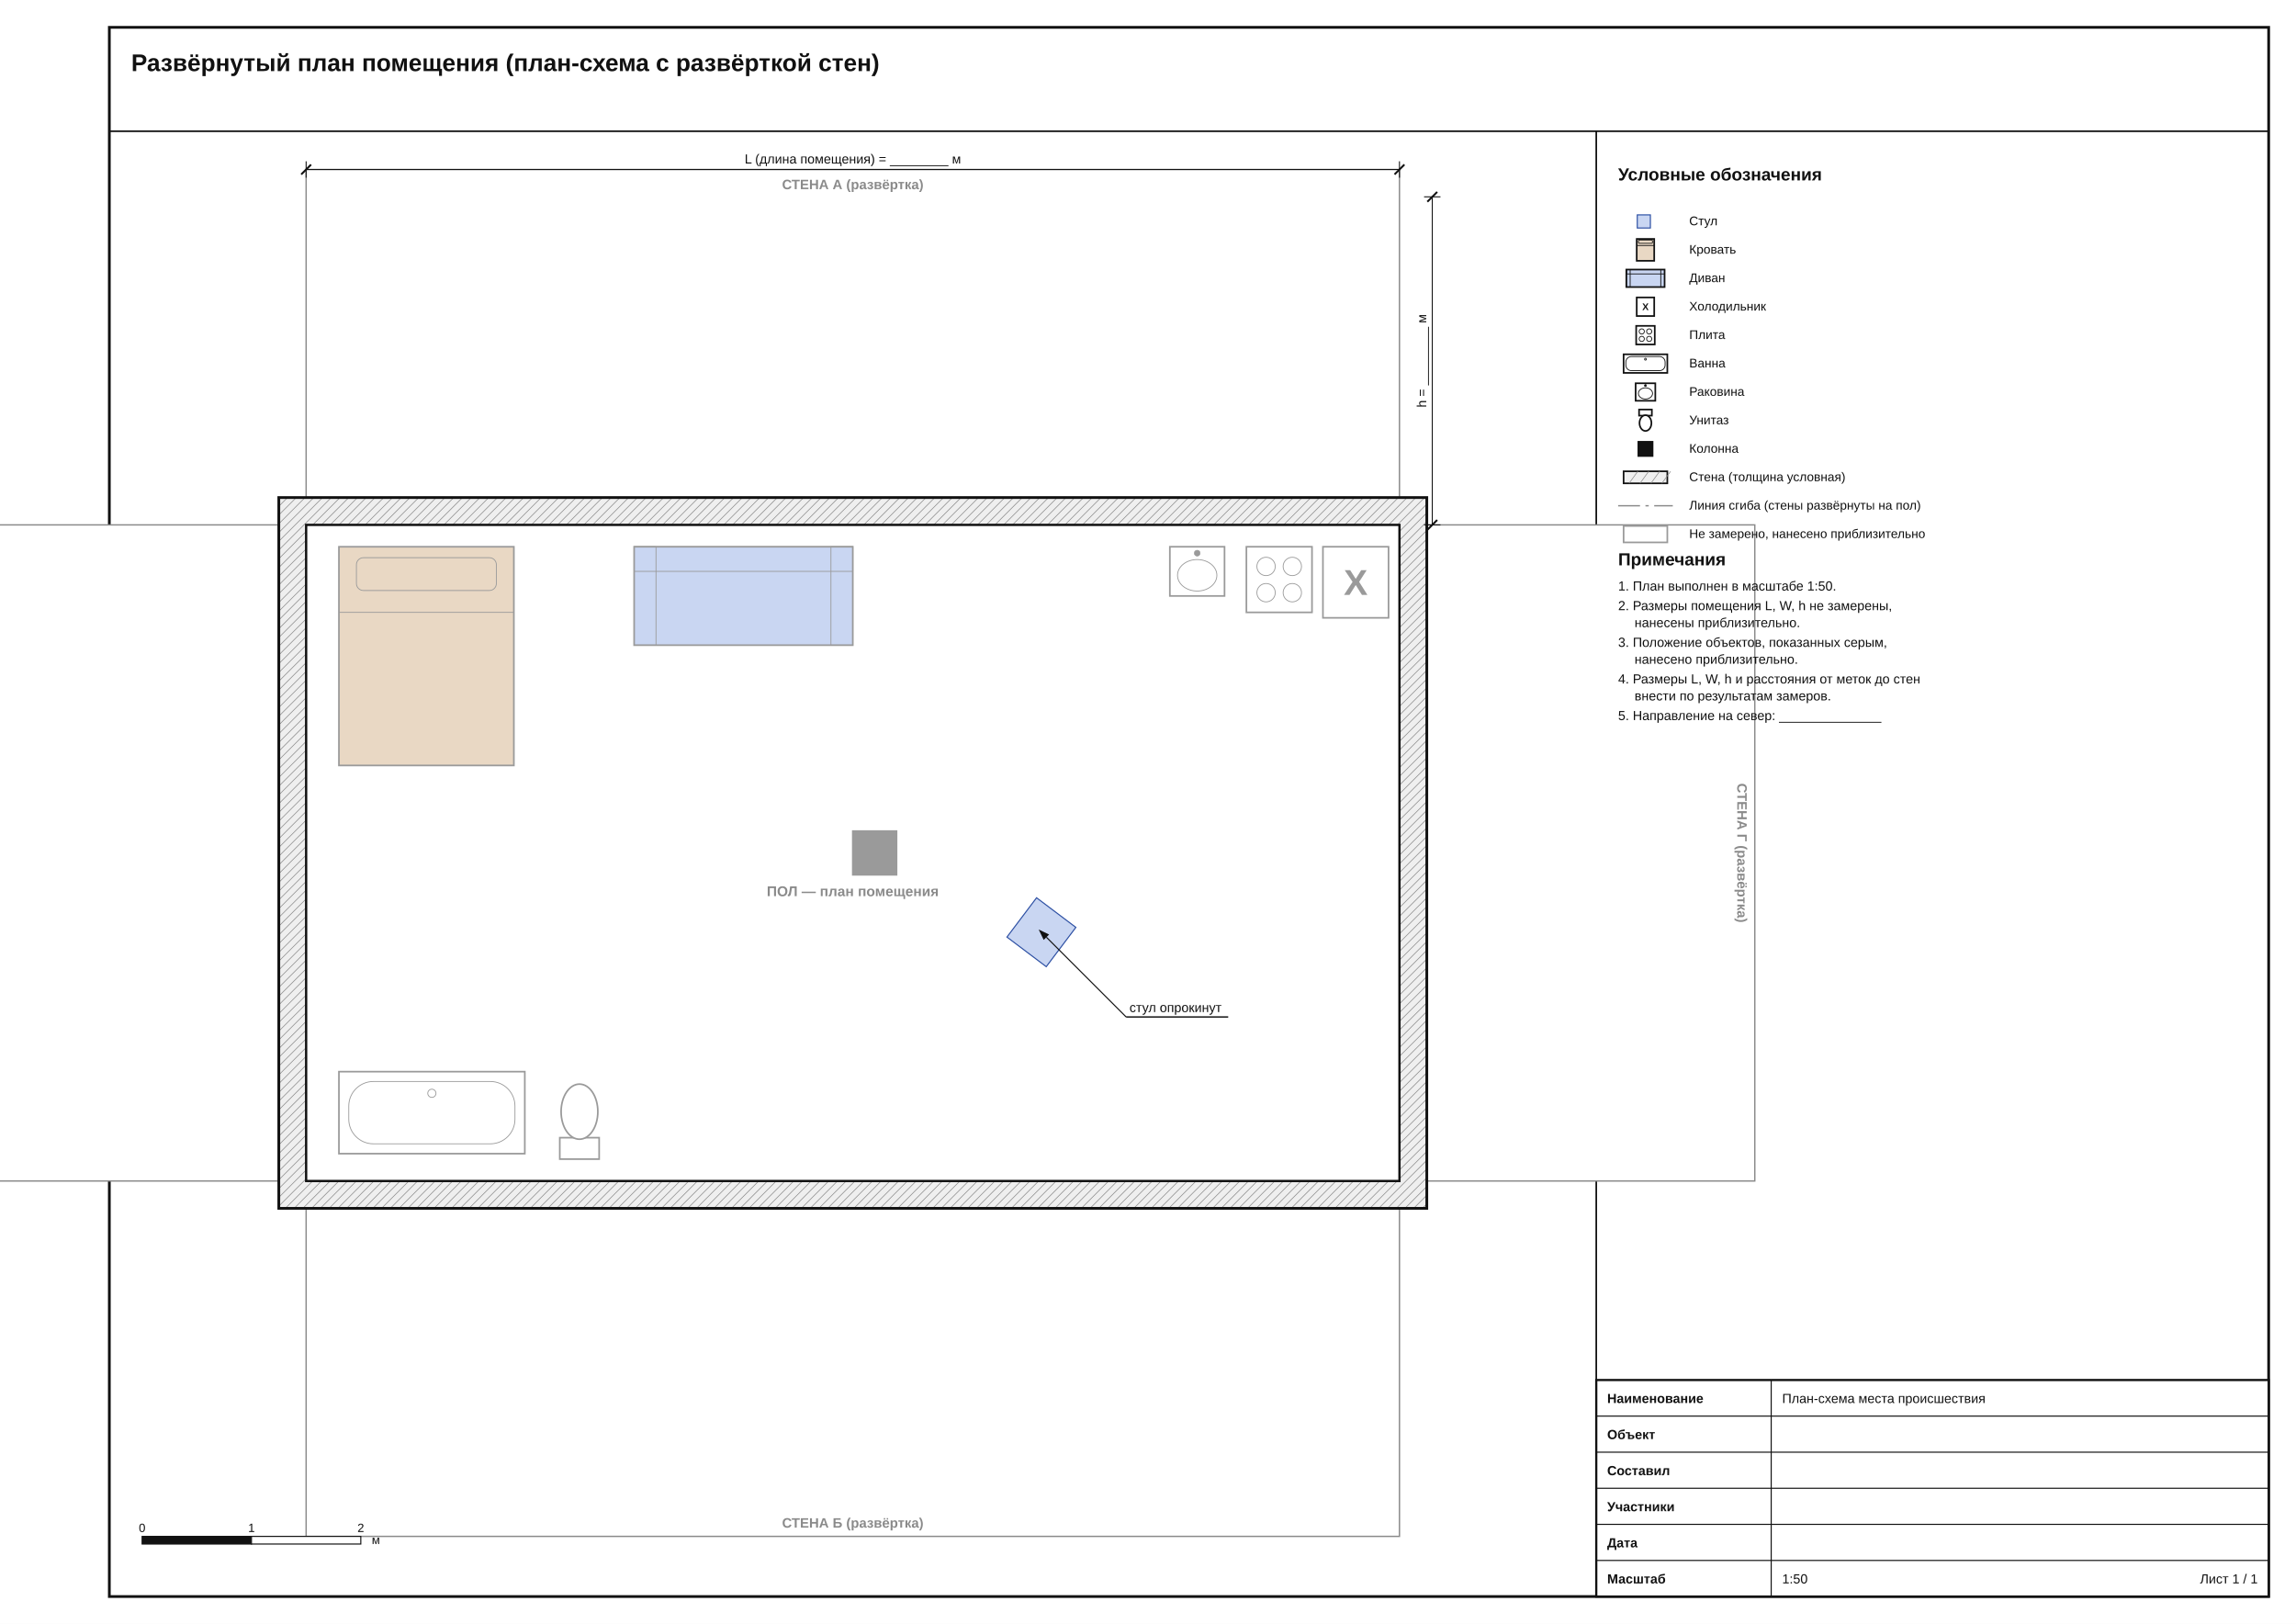
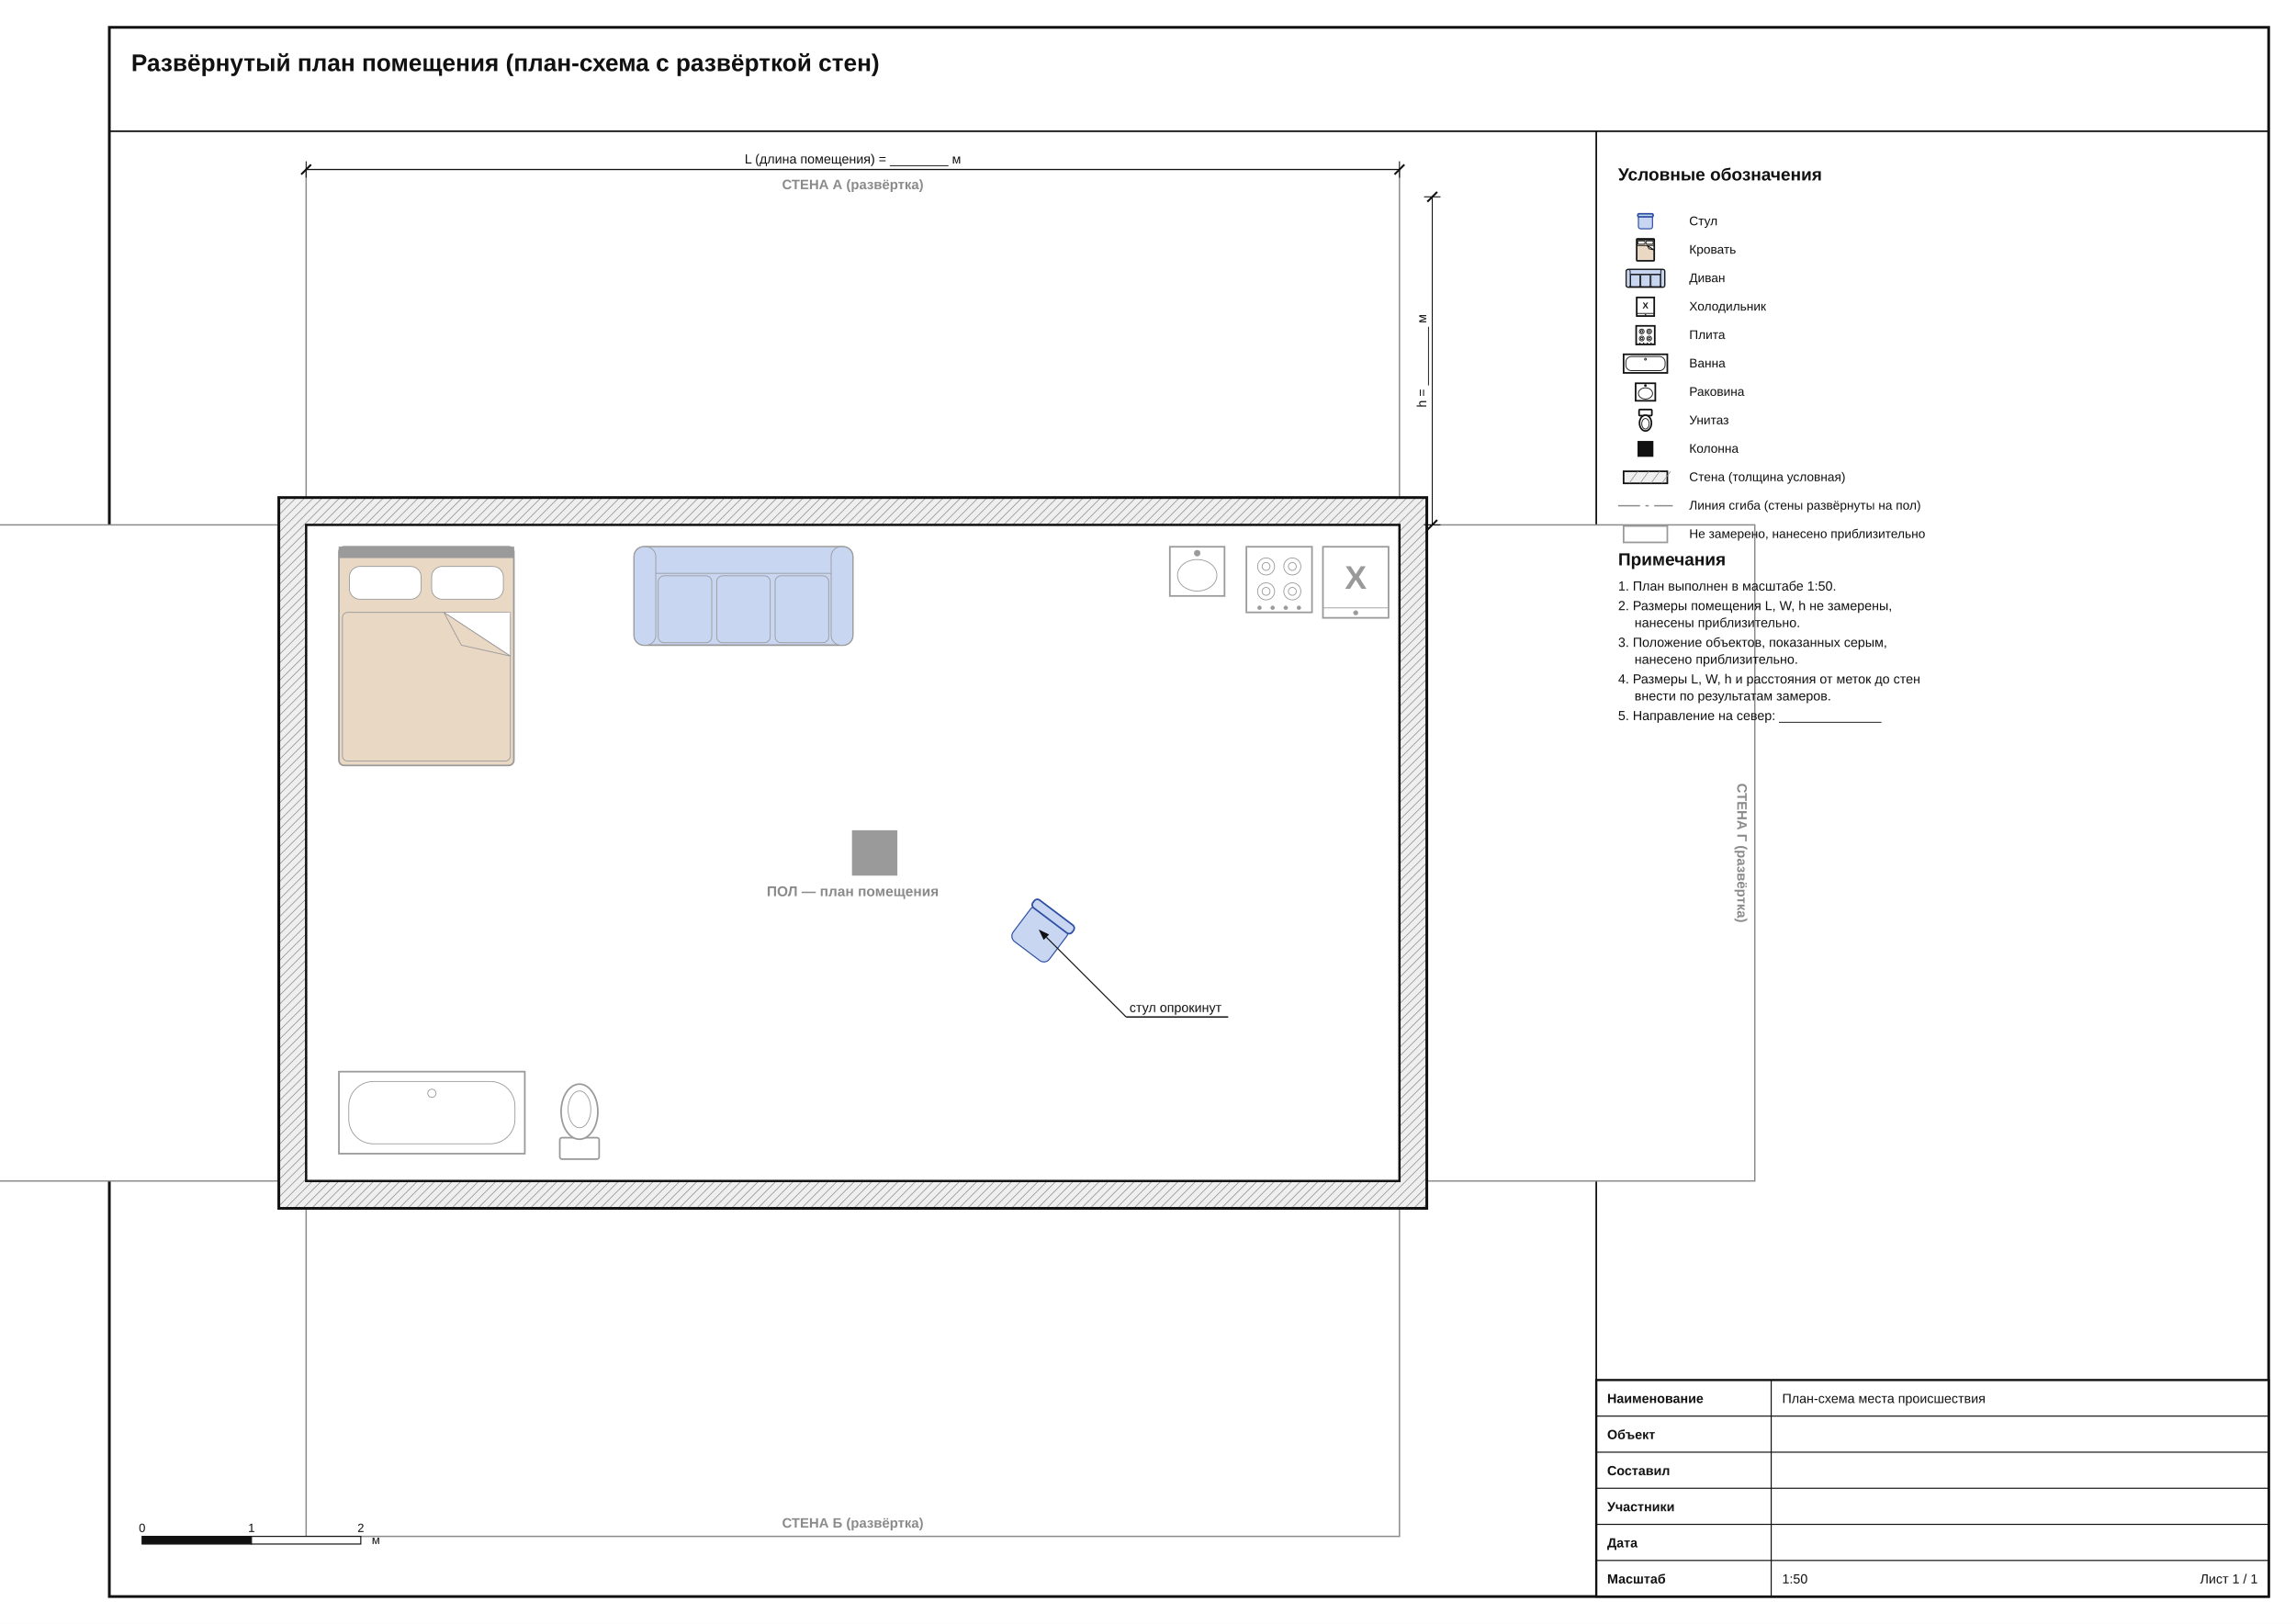
<svg xmlns="http://www.w3.org/2000/svg" width="420mm" height="297mm" viewBox="0 0 420 297">
  <rect x="0" y="0" width="420" height="297" fill="#fff" />
  <rect x="20" y="5" width="395" height="287" fill="none" stroke="#111" stroke-width="0.5" />
  <line x1="20" y1="24" x2="415" y2="24" stroke="#111" stroke-width="0.3" />
  <line x1="292" y1="24" x2="292" y2="292" stroke="#111" stroke-width="0.3" />
  <text x="24" y="13" font-family="&quot;PT Sans&quot;, Arial, sans-serif" font-size="4.4" text-anchor="start" font-weight="700" fill="#111">Развёрнутый план помещения (план-схема с развёрткой стен)</text>
  <rect x="56" y="31" width="200" height="60" fill="#fff" stroke="#8A8A8A" stroke-width="0.25" />
  <rect x="56" y="221" width="200" height="60" fill="#fff" stroke="#8A8A8A" stroke-width="0.25" />
  <rect x="-9" y="96" width="60" height="120" fill="#fff" stroke="#8A8A8A" stroke-width="0.25" />
  <rect x="261" y="96" width="60" height="120" fill="#fff" stroke="#8A8A8A" stroke-width="0.25" />
  <path d="M51 91 L261 91 L261 221 L51 221 Z" fill="none" stroke="#8A8A8A" stroke-width="0.25" stroke-dasharray="4 1 0.6 1" />
  <text x="156" y="34.6" font-family="&quot;PT Sans&quot;, Arial, sans-serif" font-size="2.5" text-anchor="middle" font-weight="700" fill="#8A8A8A">СТЕНА А (развёртка)</text>
  <text x="156" y="279.4" font-family="&quot;PT Sans&quot;, Arial, sans-serif" font-size="2.5" text-anchor="middle" font-weight="700" fill="#8A8A8A">СТЕНА Б (развёртка)</text>
  <text x="-5.8" y="156" font-family="&quot;PT Sans&quot;, Arial, sans-serif" font-size="2.5" text-anchor="middle" font-weight="700" fill="#8A8A8A" transform="rotate(-90 -5.8 156)">СТЕНА В (развёртка)</text>
  <text x="317.8" y="156" font-family="&quot;PT Sans&quot;, Arial, sans-serif" font-size="2.5" text-anchor="middle" font-weight="700" fill="#8A8A8A" transform="rotate(90 317.8 156)">СТЕНА Г (развёртка)</text>
  <path d="M51 91 L261 91 L261 221 L51 221 Z" fill="#EFEFEF" />
  <clipPath id="wb">
    <path d="M51 91 L261 91 L261 221 L51 221 Z" />
  </clipPath>
  <g clip-path="url(#wb)" stroke="#8A8A8A" stroke-width="0.12">
    <line x1="-79" y1="221" x2="51" y2="91" />
    <line x1="-77.4" y1="221" x2="52.6" y2="91" />
    <line x1="-75.8" y1="221" x2="54.2" y2="91" />
    <line x1="-74.2" y1="221" x2="55.8" y2="91" />
    <line x1="-72.6" y1="221" x2="57.4" y2="91" />
    <line x1="-71" y1="221" x2="59" y2="91" />
    <line x1="-69.4" y1="221" x2="60.6" y2="91" />
    <line x1="-67.8" y1="221" x2="62.2" y2="91" />
    <line x1="-66.2" y1="221" x2="63.8" y2="91" />
    <line x1="-64.6" y1="221" x2="65.4" y2="91" />
    <line x1="-63" y1="221" x2="67" y2="91" />
    <line x1="-61.4" y1="221" x2="68.6" y2="91" />
    <line x1="-59.8" y1="221" x2="70.2" y2="91" />
    <line x1="-58.2" y1="221" x2="71.8" y2="91" />
    <line x1="-56.6" y1="221" x2="73.4" y2="91" />
    <line x1="-55" y1="221" x2="75" y2="91" />
    <line x1="-53.4" y1="221" x2="76.6" y2="91" />
    <line x1="-51.8" y1="221" x2="78.2" y2="91" />
    <line x1="-50.2" y1="221" x2="79.8" y2="91" />
    <line x1="-48.6" y1="221" x2="81.4" y2="91" />
    <line x1="-47" y1="221" x2="83" y2="91" />
    <line x1="-45.4" y1="221" x2="84.6" y2="91" />
    <line x1="-43.8" y1="221" x2="86.2" y2="91" />
    <line x1="-42.2" y1="221" x2="87.8" y2="91" />
    <line x1="-40.6" y1="221" x2="89.4" y2="91" />
    <line x1="-39" y1="221" x2="91" y2="91" />
    <line x1="-37.4" y1="221" x2="92.6" y2="91" />
    <line x1="-35.8" y1="221" x2="94.2" y2="91" />
    <line x1="-34.2" y1="221" x2="95.8" y2="91" />
    <line x1="-32.6" y1="221" x2="97.4" y2="91" />
    <line x1="-31" y1="221" x2="99" y2="91" />
    <line x1="-29.4" y1="221" x2="100.6" y2="91" />
    <line x1="-27.8" y1="221" x2="102.2" y2="91" />
    <line x1="-26.2" y1="221" x2="103.8" y2="91" />
    <line x1="-24.6" y1="221" x2="105.4" y2="91" />
    <line x1="-23" y1="221" x2="107" y2="91" />
    <line x1="-21.4" y1="221" x2="108.6" y2="91" />
    <line x1="-19.8" y1="221" x2="110.2" y2="91" />
    <line x1="-18.2" y1="221" x2="111.8" y2="91" />
    <line x1="-16.6" y1="221" x2="113.4" y2="91" />
    <line x1="-15" y1="221" x2="115" y2="91" />
    <line x1="-13.4" y1="221" x2="116.6" y2="91" />
    <line x1="-11.8" y1="221" x2="118.2" y2="91" />
    <line x1="-10.2" y1="221" x2="119.8" y2="91" />
    <line x1="-8.6" y1="221" x2="121.4" y2="91" />
    <line x1="-7" y1="221" x2="123" y2="91" />
    <line x1="-5.4" y1="221" x2="124.6" y2="91" />
    <line x1="-3.8" y1="221" x2="126.2" y2="91" />
    <line x1="-2.2" y1="221" x2="127.8" y2="91" />
    <line x1="-0.6" y1="221" x2="129.4" y2="91" />
    <line x1="1" y1="221" x2="131" y2="91" />
    <line x1="2.6" y1="221" x2="132.6" y2="91" />
    <line x1="4.2" y1="221" x2="134.2" y2="91" />
    <line x1="5.8" y1="221" x2="135.8" y2="91" />
    <line x1="7.4" y1="221" x2="137.4" y2="91" />
    <line x1="9" y1="221" x2="139" y2="91" />
    <line x1="10.6" y1="221" x2="140.6" y2="91" />
    <line x1="12.2" y1="221" x2="142.2" y2="91" />
    <line x1="13.8" y1="221" x2="143.8" y2="91" />
    <line x1="15.4" y1="221" x2="145.4" y2="91" />
    <line x1="17" y1="221" x2="147" y2="91" />
    <line x1="18.6" y1="221" x2="148.6" y2="91" />
    <line x1="20.2" y1="221" x2="150.2" y2="91" />
    <line x1="21.8" y1="221" x2="151.8" y2="91" />
    <line x1="23.4" y1="221" x2="153.4" y2="91" />
    <line x1="25" y1="221" x2="155" y2="91" />
    <line x1="26.6" y1="221" x2="156.6" y2="91" />
    <line x1="28.2" y1="221" x2="158.2" y2="91" />
    <line x1="29.8" y1="221" x2="159.8" y2="91" />
    <line x1="31.4" y1="221" x2="161.4" y2="91" />
    <line x1="33" y1="221" x2="163" y2="91" />
    <line x1="34.6" y1="221" x2="164.6" y2="91" />
    <line x1="36.2" y1="221" x2="166.2" y2="91" />
    <line x1="37.8" y1="221" x2="167.8" y2="91" />
    <line x1="39.4" y1="221" x2="169.4" y2="91" />
    <line x1="41" y1="221" x2="171" y2="91" />
    <line x1="42.6" y1="221" x2="172.6" y2="91" />
    <line x1="44.2" y1="221" x2="174.2" y2="91" />
    <line x1="45.8" y1="221" x2="175.8" y2="91" />
    <line x1="47.4" y1="221" x2="177.4" y2="91" />
    <line x1="49" y1="221" x2="179" y2="91" />
    <line x1="50.6" y1="221" x2="180.6" y2="91" />
    <line x1="52.2" y1="221" x2="182.2" y2="91" />
    <line x1="53.8" y1="221" x2="183.8" y2="91" />
    <line x1="55.4" y1="221" x2="185.4" y2="91" />
    <line x1="57" y1="221" x2="187" y2="91" />
    <line x1="58.6" y1="221" x2="188.6" y2="91" />
    <line x1="60.2" y1="221" x2="190.2" y2="91" />
    <line x1="61.8" y1="221" x2="191.8" y2="91" />
    <line x1="63.4" y1="221" x2="193.4" y2="91" />
    <line x1="65" y1="221" x2="195" y2="91" />
    <line x1="66.6" y1="221" x2="196.6" y2="91" />
    <line x1="68.2" y1="221" x2="198.2" y2="91" />
    <line x1="69.8" y1="221" x2="199.8" y2="91" />
    <line x1="71.4" y1="221" x2="201.4" y2="91" />
    <line x1="73" y1="221" x2="203" y2="91" />
    <line x1="74.6" y1="221" x2="204.6" y2="91" />
    <line x1="76.2" y1="221" x2="206.2" y2="91" />
    <line x1="77.8" y1="221" x2="207.8" y2="91" />
    <line x1="79.4" y1="221" x2="209.4" y2="91" />
    <line x1="81" y1="221" x2="211" y2="91" />
    <line x1="82.6" y1="221" x2="212.6" y2="91" />
    <line x1="84.2" y1="221" x2="214.2" y2="91" />
    <line x1="85.8" y1="221" x2="215.8" y2="91" />
    <line x1="87.4" y1="221" x2="217.4" y2="91" />
    <line x1="89" y1="221" x2="219" y2="91" />
    <line x1="90.6" y1="221" x2="220.6" y2="91" />
    <line x1="92.2" y1="221" x2="222.2" y2="91" />
    <line x1="93.8" y1="221" x2="223.8" y2="91" />
    <line x1="95.4" y1="221" x2="225.4" y2="91" />
    <line x1="97" y1="221" x2="227" y2="91" />
    <line x1="98.6" y1="221" x2="228.6" y2="91" />
    <line x1="100.2" y1="221" x2="230.2" y2="91" />
    <line x1="101.8" y1="221" x2="231.8" y2="91" />
    <line x1="103.4" y1="221" x2="233.4" y2="91" />
    <line x1="105" y1="221" x2="235" y2="91" />
    <line x1="106.6" y1="221" x2="236.6" y2="91" />
    <line x1="108.2" y1="221" x2="238.2" y2="91" />
    <line x1="109.8" y1="221" x2="239.8" y2="91" />
    <line x1="111.4" y1="221" x2="241.4" y2="91" />
    <line x1="113" y1="221" x2="243" y2="91" />
    <line x1="114.6" y1="221" x2="244.6" y2="91" />
    <line x1="116.2" y1="221" x2="246.2" y2="91" />
    <line x1="117.8" y1="221" x2="247.8" y2="91" />
    <line x1="119.4" y1="221" x2="249.4" y2="91" />
    <line x1="121" y1="221" x2="251" y2="91" />
    <line x1="122.6" y1="221" x2="252.6" y2="91" />
    <line x1="124.2" y1="221" x2="254.2" y2="91" />
    <line x1="125.8" y1="221" x2="255.8" y2="91" />
    <line x1="127.4" y1="221" x2="257.4" y2="91" />
    <line x1="129" y1="221" x2="259" y2="91" />
    <line x1="130.6" y1="221" x2="260.6" y2="91" />
    <line x1="132.2" y1="221" x2="262.2" y2="91" />
    <line x1="133.8" y1="221" x2="263.8" y2="91" />
    <line x1="135.4" y1="221" x2="265.4" y2="91" />
    <line x1="137" y1="221" x2="267" y2="91" />
    <line x1="138.6" y1="221" x2="268.6" y2="91" />
    <line x1="140.2" y1="221" x2="270.2" y2="91" />
    <line x1="141.8" y1="221" x2="271.8" y2="91" />
    <line x1="143.4" y1="221" x2="273.4" y2="91" />
    <line x1="145" y1="221" x2="275" y2="91" />
    <line x1="146.6" y1="221" x2="276.6" y2="91" />
    <line x1="148.2" y1="221" x2="278.2" y2="91" />
    <line x1="149.8" y1="221" x2="279.8" y2="91" />
    <line x1="151.4" y1="221" x2="281.4" y2="91" />
    <line x1="153" y1="221" x2="283" y2="91" />
    <line x1="154.6" y1="221" x2="284.6" y2="91" />
    <line x1="156.2" y1="221" x2="286.2" y2="91" />
    <line x1="157.8" y1="221" x2="287.8" y2="91" />
    <line x1="159.4" y1="221" x2="289.4" y2="91" />
    <line x1="161" y1="221" x2="291" y2="91" />
    <line x1="162.6" y1="221" x2="292.6" y2="91" />
    <line x1="164.2" y1="221" x2="294.2" y2="91" />
    <line x1="165.8" y1="221" x2="295.8" y2="91" />
    <line x1="167.4" y1="221" x2="297.4" y2="91" />
    <line x1="169" y1="221" x2="299" y2="91" />
    <line x1="170.6" y1="221" x2="300.6" y2="91" />
    <line x1="172.2" y1="221" x2="302.2" y2="91" />
    <line x1="173.8" y1="221" x2="303.8" y2="91" />
    <line x1="175.4" y1="221" x2="305.4" y2="91" />
    <line x1="177" y1="221" x2="307" y2="91" />
    <line x1="178.6" y1="221" x2="308.6" y2="91" />
    <line x1="180.2" y1="221" x2="310.2" y2="91" />
    <line x1="181.8" y1="221" x2="311.8" y2="91" />
    <line x1="183.4" y1="221" x2="313.4" y2="91" />
    <line x1="185" y1="221" x2="315" y2="91" />
    <line x1="186.6" y1="221" x2="316.6" y2="91" />
    <line x1="188.2" y1="221" x2="318.2" y2="91" />
    <line x1="189.8" y1="221" x2="319.8" y2="91" />
    <line x1="191.4" y1="221" x2="321.4" y2="91" />
    <line x1="193" y1="221" x2="323" y2="91" />
    <line x1="194.6" y1="221" x2="324.6" y2="91" />
    <line x1="196.2" y1="221" x2="326.2" y2="91" />
    <line x1="197.8" y1="221" x2="327.8" y2="91" />
    <line x1="199.4" y1="221" x2="329.4" y2="91" />
    <line x1="201" y1="221" x2="331" y2="91" />
    <line x1="202.6" y1="221" x2="332.6" y2="91" />
    <line x1="204.2" y1="221" x2="334.2" y2="91" />
    <line x1="205.8" y1="221" x2="335.8" y2="91" />
    <line x1="207.4" y1="221" x2="337.4" y2="91" />
    <line x1="209" y1="221" x2="339" y2="91" />
    <line x1="210.6" y1="221" x2="340.6" y2="91" />
    <line x1="212.2" y1="221" x2="342.2" y2="91" />
    <line x1="213.8" y1="221" x2="343.8" y2="91" />
    <line x1="215.4" y1="221" x2="345.4" y2="91" />
    <line x1="217" y1="221" x2="347" y2="91" />
    <line x1="218.6" y1="221" x2="348.6" y2="91" />
    <line x1="220.2" y1="221" x2="350.2" y2="91" />
    <line x1="221.8" y1="221" x2="351.8" y2="91" />
    <line x1="223.4" y1="221" x2="353.4" y2="91" />
    <line x1="225" y1="221" x2="355" y2="91" />
    <line x1="226.6" y1="221" x2="356.6" y2="91" />
    <line x1="228.2" y1="221" x2="358.2" y2="91" />
    <line x1="229.8" y1="221" x2="359.8" y2="91" />
    <line x1="231.4" y1="221" x2="361.4" y2="91" />
    <line x1="233" y1="221" x2="363" y2="91" />
    <line x1="234.6" y1="221" x2="364.6" y2="91" />
    <line x1="236.2" y1="221" x2="366.2" y2="91" />
    <line x1="237.8" y1="221" x2="367.8" y2="91" />
    <line x1="239.4" y1="221" x2="369.4" y2="91" />
    <line x1="241" y1="221" x2="371" y2="91" />
    <line x1="242.6" y1="221" x2="372.6" y2="91" />
    <line x1="244.2" y1="221" x2="374.2" y2="91" />
    <line x1="245.8" y1="221" x2="375.8" y2="91" />
    <line x1="247.4" y1="221" x2="377.4" y2="91" />
    <line x1="249" y1="221" x2="379" y2="91" />
    <line x1="250.6" y1="221" x2="380.6" y2="91" />
    <line x1="252.2" y1="221" x2="382.2" y2="91" />
    <line x1="253.8" y1="221" x2="383.8" y2="91" />
    <line x1="255.4" y1="221" x2="385.4" y2="91" />
    <line x1="257" y1="221" x2="387" y2="91" />
    <line x1="258.6" y1="221" x2="388.6" y2="91" />
    <line x1="260.2" y1="221" x2="390.2" y2="91" />
  </g>
  <path d="M56 96 L256 96 L256 216 L56 216 Z" fill="#fff" />
  <g data-kind="it" data-id="bed" style="cursor:move">
-     <rect x="62" y="100" width="32" height="40" fill="#E9D8C4" stroke="#9A9A9A" stroke-width="0.3" />
-     <rect x="65.2" y="102" width="25.6" height="6" rx="1.28" ry="1.28" fill="none" stroke="#9A9A9A" stroke-width="0.15" />
-     <line x1="62" y1="112" x2="94" y2="112" stroke="#9A9A9A" stroke-width="0.15" />
+     <rect x="62" y="100" width="32" height="40" rx="0.96" ry="0.96" fill="#E9D8C4" stroke="#9A9A9A" stroke-width="0.3" />
+     <rect x="62" y="100" width="32" height="2" fill="#9A9A9A" stroke="#9A9A9A" stroke-width="0.1" />
+     <rect x="63.92" y="103.6" width="13.12" height="6" rx="1.92" ry="1.92" fill="#fff" stroke="#9A9A9A" stroke-width="0.15" />
+     <rect x="78.96" y="103.6" width="13.12" height="6" rx="1.92" ry="1.92" fill="#fff" stroke="#9A9A9A" stroke-width="0.15" />
+     <rect x="62.64" y="112" width="30.72" height="27.2" rx="0.96" ry="0.96" fill="#E9D8C4" stroke="#9A9A9A" stroke-width="0.15" />
+     <polygon points="81.2 112 93.36 112 93.36 120" fill="#fff" stroke="#9A9A9A" stroke-width="0.12" />
+     <polygon points="81.2 112 93.36 120 84.4 118" fill="#E9D8C4" stroke="#9A9A9A" stroke-width="0.15" />
  </g>
  <g data-kind="it" data-id="sofa" style="cursor:move">
-     <rect x="116" y="100" width="40" height="18" fill="#C9D6F2" stroke="#9A9A9A" stroke-width="0.3" />
-     <rect x="116" y="100" width="40" height="4.5" fill="none" stroke="#9A9A9A" stroke-width="0.15" />
-     <rect x="116" y="100" width="4" height="18" fill="none" stroke="#9A9A9A" stroke-width="0.15" />
-     <rect x="152" y="100" width="4" height="18" fill="none" stroke="#9A9A9A" stroke-width="0.15" />
+     <rect x="116" y="100" width="40" height="18" rx="1.8" ry="1.8" fill="#C9D6F2" stroke="#9A9A9A" stroke-width="0.3" />
+     <rect x="116" y="100" width="40" height="4.86" rx="1.8" ry="1.8" fill="#C9D6F2" stroke="#9A9A9A" stroke-width="0.15" />
+     <rect x="120.41" y="105.31" width="9.793" height="12.24" rx="1.08" ry="1.08" fill="#C9D6F2" stroke="#9A9A9A" stroke-width="0.15" />
+     <rect x="131.103" y="105.31" width="9.793" height="12.24" rx="1.08" ry="1.08" fill="#C9D6F2" stroke="#9A9A9A" stroke-width="0.15" />
+     <rect x="141.797" y="105.31" width="9.793" height="12.24" rx="1.08" ry="1.08" fill="#C9D6F2" stroke="#9A9A9A" stroke-width="0.15" />
+     <rect x="116" y="100" width="3.96" height="18" rx="1.8" ry="1.8" fill="#C9D6F2" stroke="#9A9A9A" stroke-width="0.15" />
+     <rect x="152.04" y="100" width="3.96" height="18" rx="1.8" ry="1.8" fill="#C9D6F2" stroke="#9A9A9A" stroke-width="0.15" />
  </g>
  <g data-kind="it" data-id="fridge" style="cursor:move">
    <rect x="242" y="100" width="12" height="13" fill="#fff" stroke="#9A9A9A" stroke-width="0.3" />
-     <text x="248" y="108.81" font-family="&quot;PT Sans&quot;, Arial, sans-serif" font-size="6.6" text-anchor="middle" font-weight="700" fill="#9A9A9A">Х</text>
+     <line x1="242" y1="111.18" x2="254" y2="111.18" stroke="#9A9A9A" stroke-width="0.15" />
+     <circle cx="248" cy="112.09" r="0.42" fill="#9A9A9A" stroke="#9A9A9A" stroke-width="0.05" />
+     <text x="248" y="107.69" font-family="&quot;PT Sans&quot;, Arial, sans-serif" font-size="6" text-anchor="middle" font-weight="700" fill="#9A9A9A">Х</text>
  </g>
  <g data-kind="it" data-id="stove" style="cursor:move">
    <rect x="228" y="100" width="12" height="12" fill="#fff" stroke="#9A9A9A" stroke-width="0.3" />
-     <circle cx="231.6" cy="103.6" r="1.68" fill="none" stroke="#9A9A9A" stroke-width="0.15" />
-     <circle cx="236.4" cy="103.6" r="1.68" fill="none" stroke="#9A9A9A" stroke-width="0.15" />
-     <circle cx="231.6" cy="108.4" r="1.68" fill="none" stroke="#9A9A9A" stroke-width="0.15" />
-     <circle cx="236.4" cy="108.4" r="1.68" fill="none" stroke="#9A9A9A" stroke-width="0.15" />
+     <circle cx="231.6" cy="103.6" r="1.56" fill="none" stroke="#9A9A9A" stroke-width="0.15" />
+     <circle cx="231.6" cy="103.6" r="0.72" fill="none" stroke="#9A9A9A" stroke-width="0.15" />
+     <circle cx="236.4" cy="103.6" r="1.56" fill="none" stroke="#9A9A9A" stroke-width="0.15" />
+     <circle cx="236.4" cy="103.6" r="0.72" fill="none" stroke="#9A9A9A" stroke-width="0.15" />
+     <circle cx="231.6" cy="108.16" r="1.56" fill="none" stroke="#9A9A9A" stroke-width="0.15" />
+     <circle cx="231.6" cy="108.16" r="0.72" fill="none" stroke="#9A9A9A" stroke-width="0.15" />
+     <circle cx="236.4" cy="108.16" r="1.56" fill="none" stroke="#9A9A9A" stroke-width="0.15" />
+     <circle cx="236.4" cy="108.16" r="0.72" fill="none" stroke="#9A9A9A" stroke-width="0.15" />
+     <circle cx="230.4" cy="111.16" r="0.36" fill="#9A9A9A" stroke="#9A9A9A" stroke-width="0.05" />
+     <circle cx="232.8" cy="111.16" r="0.36" fill="#9A9A9A" stroke="#9A9A9A" stroke-width="0.05" />
+     <circle cx="235.2" cy="111.16" r="0.36" fill="#9A9A9A" stroke="#9A9A9A" stroke-width="0.05" />
+     <circle cx="237.6" cy="111.16" r="0.36" fill="#9A9A9A" stroke="#9A9A9A" stroke-width="0.05" />
  </g>
  <g data-kind="it" data-id="sink" style="cursor:move">
    <rect x="214" y="100" width="10" height="9" fill="#fff" stroke="#9A9A9A" stroke-width="0.3" />
    <ellipse cx="219" cy="105.22" rx="3.6" ry="2.88" fill="none" stroke="#9A9A9A" stroke-width="0.15" />
    <circle cx="219" cy="101.17" r="0.54" fill="#9A9A9A" stroke="#9A9A9A" stroke-width="0.1" />
  </g>
  <g data-kind="it" data-id="bath" style="cursor:move">
    <rect x="62" y="196" width="34" height="15" fill="#fff" stroke="#9A9A9A" stroke-width="0.3" />
    <rect x="63.8" y="197.8" width="30.4" height="11.4" rx="4.5" ry="4.5" fill="none" stroke="#9A9A9A" stroke-width="0.15" />
    <circle cx="79" cy="199.96" r="0.75" fill="none" stroke="#9A9A9A" stroke-width="0.15" />
  </g>
  <g data-kind="it" data-id="toilet" style="cursor:move" transform="rotate(180 106 205)">
-     <rect x="102.4" y="198" width="7.2" height="3.92" fill="#fff" stroke="#9A9A9A" stroke-width="0.3" />
+     <rect x="102.4" y="198" width="7.2" height="3.92" rx="0.4" ry="0.4" fill="#fff" stroke="#9A9A9A" stroke-width="0.3" />
    <ellipse cx="106" cy="206.68" rx="3.36" ry="5.04" fill="#fff" stroke="#9A9A9A" stroke-width="0.3" />
+     <ellipse cx="106" cy="207.1" rx="2.08" ry="3.36" fill="none" stroke="#9A9A9A" stroke-width="0.15" />
  </g>
  <g data-kind="it" data-id="column" style="cursor:move">
    <rect x="156" y="152" width="8" height="8" fill="#9A9A9A" stroke="#9A9A9A" stroke-width="0.3" />
  </g>
  <g data-kind="it" data-id="chair" style="cursor:move" transform="rotate(37 190.5 170.5)">
-     <rect x="186" y="166" width="9" height="9" fill="#C9D6F2" stroke="#2C4FA3" stroke-width="0.2" />
+     <rect x="186.36" y="167.08" width="8.28" height="7.74" rx="1.26" ry="1.26" fill="#C9D6F2" stroke="#2C4FA3" stroke-width="0.2" />
+     <rect x="186" y="166" width="9" height="1.8" rx="0.72" ry="0.72" fill="#C9D6F2" stroke="#2C4FA3" stroke-width="0.3" />
  </g>
  <path d="M56 96 L256 96 L256 216 L56 216 Z" fill="none" stroke="#111" stroke-width="0.42" />
  <path d="M51 91 L261 91 L261 221 L51 221 Z" fill="none" stroke="#111" stroke-width="0.5" />
  <text x="156" y="163.91" font-family="&quot;PT Sans&quot;, Arial, sans-serif" font-size="2.6" text-anchor="middle" font-weight="700" fill="#8A8A8A">ПОЛ — план помещения</text>
  <line x1="56" y1="31" x2="256" y2="31" stroke="#111" stroke-width="0.18" />
  <line x1="56" y1="29.5" x2="56" y2="32.5" stroke="#111" stroke-width="0.18" />
  <line x1="256" y1="29.5" x2="256" y2="32.5" stroke="#111" stroke-width="0.18" />
  <line x1="55.1" y1="31.9" x2="56.9" y2="30.1" stroke="#111" stroke-width="0.35" />
  <line x1="255.1" y1="31.9" x2="256.9" y2="30.1" stroke="#111" stroke-width="0.35" />
  <text x="156" y="29.9" font-family="&quot;PT Sans&quot;, Arial, sans-serif" font-size="2.4" text-anchor="middle" font-weight="400" fill="#111">L (длина помещения) = ________ м</text>
  <line x1="-9" y1="96" x2="-9" y2="216" stroke="#111" stroke-width="0.18" />
  <line x1="-10.5" y1="96" x2="-7.5" y2="96" stroke="#111" stroke-width="0.18" />
  <line x1="-10.5" y1="216" x2="-7.5" y2="216" stroke="#111" stroke-width="0.18" />
  <line x1="-9.9" y1="96.9" x2="-8.1" y2="95.1" stroke="#111" stroke-width="0.35" />
  <line x1="-9.9" y1="216.9" x2="-8.1" y2="215.1" stroke="#111" stroke-width="0.35" />
  <text x="-10.1" y="156" font-family="&quot;PT Sans&quot;, Arial, sans-serif" font-size="2.4" text-anchor="middle" font-weight="400" fill="#111" transform="rotate(-90 -10.1 156)">W (ширина) = ________ м</text>
  <line x1="262" y1="36" x2="262" y2="96" stroke="#111" stroke-width="0.18" />
  <line x1="260.5" y1="36" x2="263.5" y2="36" stroke="#111" stroke-width="0.18" />
  <line x1="260.5" y1="96" x2="263.5" y2="96" stroke="#111" stroke-width="0.18" />
  <line x1="261.1" y1="36.9" x2="262.9" y2="35.1" stroke="#111" stroke-width="0.35" />
  <line x1="261.1" y1="96.9" x2="262.9" y2="95.1" stroke="#111" stroke-width="0.35" />
  <text x="260.9" y="66" font-family="&quot;PT Sans&quot;, Arial, sans-serif" font-size="2.4" text-anchor="middle" font-weight="400" fill="#111" transform="rotate(-90 260.9 66)">h = ________ м</text>
  <g data-kind="co" data-id="c" style="cursor:move">
    <line x1="206" y1="186" x2="224.672" y2="186" stroke="#111" stroke-width="0.25" />
    <text x="206.6" y="185.1" font-family="&quot;PT Sans&quot;, Arial, sans-serif" font-size="2.4" text-anchor="start" font-weight="400" fill="#111">стул опрокинут</text>
    <line x1="206" y1="186" x2="191.414" y2="171.414" stroke="#111" stroke-width="0.2" />
    <path d="M190 170 L191.909 170.919 L190.919 171.909 Z" fill="#111" />
    <rect x="206" y="181.6" width="18.672" height="5.2" fill="transparent" />
  </g>
  <g>
    <rect x="26" y="281" width="20" height="1.4" fill="#111" stroke="#111" stroke-width="0.2" />
    <rect x="46" y="281" width="20" height="1.4" fill="#fff" stroke="#111" stroke-width="0.2" />
    <text x="26" y="280.2" font-family="&quot;PT Sans&quot;, Arial, sans-serif" font-size="2.2" text-anchor="middle" font-weight="400" fill="#111">0</text>
    <text x="46" y="280.2" font-family="&quot;PT Sans&quot;, Arial, sans-serif" font-size="2.2" text-anchor="middle" font-weight="400" fill="#111">1</text>
    <text x="66" y="280.2" font-family="&quot;PT Sans&quot;, Arial, sans-serif" font-size="2.2" text-anchor="middle" font-weight="400" fill="#111">2</text>
    <text x="68" y="282.4" font-family="&quot;PT Sans&quot;, Arial, sans-serif" font-size="2.2" text-anchor="start" font-weight="400" fill="#111">м</text>
  </g>
  <text x="296" y="33" font-family="&quot;PT Sans&quot;, Arial, sans-serif" font-size="3.2" text-anchor="start" font-weight="700" fill="#111">Условные обозначения</text>
-   <rect x="299.5" y="39.3" width="2.4" height="2.4" fill="#C9D6F2" stroke="#2C4FA3" stroke-width="0.2" />
+   <rect x="299.712" y="39.436" width="2.576" height="2.408" rx="0.392" ry="0.392" fill="#C9D6F2" stroke="#2C4FA3" stroke-width="0.2" />
+   <rect x="299.6" y="39.1" width="2.8" height="0.56" rx="0.224" ry="0.224" fill="#C9D6F2" stroke="#2C4FA3" stroke-width="0.3" />
  <text x="309" y="41.2" font-family="&quot;PT Sans&quot;, Arial, sans-serif" font-size="2.3" text-anchor="start" font-weight="400" fill="#111">Стул</text>
-   <rect x="299.4" y="43.7" width="3.2" height="4" fill="#E9D8C4" stroke="#111" stroke-width="0.3" />
-   <rect x="299.72" y="43.9" width="2.56" height="0.6" rx="0.128" ry="0.128" fill="none" stroke="#111" stroke-width="0.15" />
-   <line x1="299.4" y1="44.9" x2="302.6" y2="44.9" stroke="#111" stroke-width="0.15" />
+   <rect x="299.4" y="43.7" width="3.2" height="4" rx="0.096" ry="0.096" fill="#E9D8C4" stroke="#111" stroke-width="0.3" />
+   <rect x="299.4" y="43.7" width="3.2" height="0.2" fill="#111" stroke="#111" stroke-width="0.1" />
+   <rect x="299.592" y="44.06" width="1.312" height="0.6" rx="0.192" ry="0.192" fill="#fff" stroke="#111" stroke-width="0.15" />
+   <rect x="301.096" y="44.06" width="1.312" height="0.6" rx="0.192" ry="0.192" fill="#fff" stroke="#111" stroke-width="0.15" />
+   <rect x="299.464" y="44.9" width="3.072" height="2.72" rx="0.096" ry="0.096" fill="#E9D8C4" stroke="#111" stroke-width="0.15" />
+   <polygon points="301.32 44.9 302.536 44.9 302.536 45.7" fill="#fff" stroke="#111" stroke-width="0.12" />
+   <polygon points="301.32 44.9 302.536 45.7 301.64 45.5" fill="#E9D8C4" stroke="#111" stroke-width="0.15" />
  <text x="309" y="46.4" font-family="&quot;PT Sans&quot;, Arial, sans-serif" font-size="2.3" text-anchor="start" font-weight="400" fill="#111">Кровать</text>
-   <rect x="297.5" y="49.3" width="7" height="3.2" fill="#C9D6F2" stroke="#111" stroke-width="0.3" />
-   <rect x="297.5" y="49.3" width="7" height="0.8" fill="none" stroke="#111" stroke-width="0.15" />
-   <rect x="297.5" y="49.3" width="0.7" height="3.2" fill="none" stroke="#111" stroke-width="0.15" />
-   <rect x="303.8" y="49.3" width="0.7" height="3.2" fill="none" stroke="#111" stroke-width="0.15" />
+   <rect x="297.5" y="49.3" width="7" height="3.2" rx="0.32" ry="0.32" fill="#C9D6F2" stroke="#111" stroke-width="0.3" />
+   <rect x="297.5" y="49.3" width="7" height="0.864" rx="0.32" ry="0.32" fill="#C9D6F2" stroke="#111" stroke-width="0.15" />
+   <rect x="298.284" y="50.244" width="1.704" height="2.176" rx="0.192" ry="0.192" fill="#C9D6F2" stroke="#111" stroke-width="0.15" />
+   <rect x="300.148" y="50.244" width="1.704" height="2.176" rx="0.192" ry="0.192" fill="#C9D6F2" stroke="#111" stroke-width="0.15" />
+   <rect x="302.012" y="50.244" width="1.704" height="2.176" rx="0.192" ry="0.192" fill="#C9D6F2" stroke="#111" stroke-width="0.15" />
+   <rect x="297.5" y="49.3" width="0.704" height="3.2" rx="0.32" ry="0.32" fill="#C9D6F2" stroke="#111" stroke-width="0.15" />
+   <rect x="303.796" y="49.3" width="0.704" height="3.2" rx="0.32" ry="0.32" fill="#C9D6F2" stroke="#111" stroke-width="0.15" />
  <text x="309" y="51.6" font-family="&quot;PT Sans&quot;, Arial, sans-serif" font-size="2.3" text-anchor="start" font-weight="400" fill="#111">Диван</text>
  <rect x="299.4" y="54.4" width="3.2" height="3.4" fill="#fff" stroke="#111" stroke-width="0.3" />
-   <text x="301" y="56.716" font-family="&quot;PT Sans&quot;, Arial, sans-serif" font-size="1.76" text-anchor="middle" font-weight="700" fill="#111">Х</text>
+   <line x1="299.4" y1="57.324" x2="302.6" y2="57.324" stroke="#111" stroke-width="0.15" />
+   <circle cx="301" cy="57.562" r="0.112" fill="#111" stroke="#111" stroke-width="0.05" />
+   <text x="301" y="56.422" font-family="&quot;PT Sans&quot;, Arial, sans-serif" font-size="1.6" text-anchor="middle" font-weight="700" fill="#111">Х</text>
  <text x="309" y="56.8" font-family="&quot;PT Sans&quot;, Arial, sans-serif" font-size="2.3" text-anchor="start" font-weight="400" fill="#111">Холодильник</text>
  <rect x="299.3" y="59.6" width="3.4" height="3.4" fill="#fff" stroke="#111" stroke-width="0.3" />
-   <circle cx="300.32" cy="60.62" r="0.476" fill="none" stroke="#111" stroke-width="0.15" />
-   <circle cx="301.68" cy="60.62" r="0.476" fill="none" stroke="#111" stroke-width="0.15" />
-   <circle cx="300.32" cy="61.98" r="0.476" fill="none" stroke="#111" stroke-width="0.15" />
-   <circle cx="301.68" cy="61.98" r="0.476" fill="none" stroke="#111" stroke-width="0.15" />
+   <circle cx="300.32" cy="60.62" r="0.442" fill="none" stroke="#111" stroke-width="0.15" />
+   <circle cx="300.32" cy="60.62" r="0.204" fill="none" stroke="#111" stroke-width="0.15" />
+   <circle cx="301.68" cy="60.62" r="0.442" fill="none" stroke="#111" stroke-width="0.15" />
+   <circle cx="301.68" cy="60.62" r="0.204" fill="none" stroke="#111" stroke-width="0.15" />
+   <circle cx="300.32" cy="61.912" r="0.442" fill="none" stroke="#111" stroke-width="0.15" />
+   <circle cx="300.32" cy="61.912" r="0.204" fill="none" stroke="#111" stroke-width="0.15" />
+   <circle cx="301.68" cy="61.912" r="0.442" fill="none" stroke="#111" stroke-width="0.15" />
+   <circle cx="301.68" cy="61.912" r="0.204" fill="none" stroke="#111" stroke-width="0.15" />
+   <circle cx="299.98" cy="62.762" r="0.102" fill="#111" stroke="#111" stroke-width="0.05" />
+   <circle cx="300.66" cy="62.762" r="0.102" fill="#111" stroke="#111" stroke-width="0.05" />
+   <circle cx="301.34" cy="62.762" r="0.102" fill="#111" stroke="#111" stroke-width="0.05" />
+   <circle cx="302.02" cy="62.762" r="0.102" fill="#111" stroke="#111" stroke-width="0.05" />
  <text x="309" y="62" font-family="&quot;PT Sans&quot;, Arial, sans-serif" font-size="2.3" text-anchor="start" font-weight="400" fill="#111">Плита</text>
  <rect x="297" y="64.8" width="8" height="3.4" fill="#fff" stroke="#111" stroke-width="0.3" />
  <rect x="297.408" y="65.208" width="7.184" height="2.584" rx="1.02" ry="1.02" fill="none" stroke="#111" stroke-width="0.15" />
  <circle cx="301" cy="65.698" r="0.17" fill="none" stroke="#111" stroke-width="0.15" />
  <text x="309" y="67.2" font-family="&quot;PT Sans&quot;, Arial, sans-serif" font-size="2.3" text-anchor="start" font-weight="400" fill="#111">Ванна</text>
  <rect x="299.2" y="70.1" width="3.6" height="3.2" fill="#fff" stroke="#111" stroke-width="0.3" />
  <ellipse cx="301" cy="71.956" rx="1.296" ry="1.024" fill="none" stroke="#111" stroke-width="0.15" />
  <circle cx="301" cy="70.516" r="0.192" fill="#111" stroke="#111" stroke-width="0.1" />
  <text x="309" y="72.4" font-family="&quot;PT Sans&quot;, Arial, sans-serif" font-size="2.3" text-anchor="start" font-weight="400" fill="#111">Раковина</text>
-   <rect x="299.83" y="74.9" width="2.34" height="1.12" fill="#fff" stroke="#111" stroke-width="0.3" />
+   <rect x="299.83" y="74.9" width="2.34" height="1.12" rx="0.13" ry="0.13" fill="#fff" stroke="#111" stroke-width="0.3" />
  <ellipse cx="301" cy="77.38" rx="1.092" ry="1.44" fill="#fff" stroke="#111" stroke-width="0.3" />
+   <ellipse cx="301" cy="77.5" rx="0.676" ry="0.96" fill="none" stroke="#111" stroke-width="0.15" />
  <text x="309" y="77.6" font-family="&quot;PT Sans&quot;, Arial, sans-serif" font-size="2.3" text-anchor="start" font-weight="400" fill="#111">Унитаз</text>
  <rect x="299.7" y="80.8" width="2.6" height="2.6" fill="#111" stroke="#111" stroke-width="0.3" />
  <text x="309" y="82.8" font-family="&quot;PT Sans&quot;, Arial, sans-serif" font-size="2.3" text-anchor="start" font-weight="400" fill="#111">Колонна</text>
  <rect x="297" y="86.2" width="8" height="2.2" fill="#EFEFEF" stroke="#111" stroke-width="0.3" />
  <line x1="298" y1="88.4" x2="299.6" y2="86.2" stroke="#8A8A8A" stroke-width="0.12" />
  <line x1="300" y1="88.4" x2="301.6" y2="86.2" stroke="#8A8A8A" stroke-width="0.12" />
  <line x1="302" y1="88.4" x2="303.6" y2="86.2" stroke="#8A8A8A" stroke-width="0.12" />
  <line x1="304" y1="88.4" x2="305.6" y2="86.2" stroke="#8A8A8A" stroke-width="0.12" />
  <text x="309" y="88" font-family="&quot;PT Sans&quot;, Arial, sans-serif" font-size="2.3" text-anchor="start" font-weight="400" fill="#111">Стена (толщина условная)</text>
  <line x1="296" y1="92.5" x2="306" y2="92.5" stroke="#8A8A8A" stroke-width="0.25" stroke-dasharray="4 1 0.6 1" />
  <text x="309" y="93.2" font-family="&quot;PT Sans&quot;, Arial, sans-serif" font-size="2.3" text-anchor="start" font-weight="400" fill="#111">Линия сгиба (стены развёрнуты на пол)</text>
  <rect x="297" y="96.2" width="8" height="3" fill="#fff" stroke="#9A9A9A" stroke-width="0.3" />
  <text x="309" y="98.4" font-family="&quot;PT Sans&quot;, Arial, sans-serif" font-size="2.3" text-anchor="start" font-weight="400" fill="#111">Не замерено, нанесено приблизительно</text>
  <text x="296" y="103.4" font-family="&quot;PT Sans&quot;, Arial, sans-serif" font-size="3.2" text-anchor="start" font-weight="700" fill="#111">Примечания</text>
  <text x="296" y="108" font-family="&quot;PT Sans&quot;, Arial, sans-serif" font-size="2.4" text-anchor="start" font-weight="400" fill="#111">1. План выполнен в масштабе 1:50.</text>
  <text x="296" y="111.6" font-family="&quot;PT Sans&quot;, Arial, sans-serif" font-size="2.4" text-anchor="start" font-weight="400" fill="#111">2. Размеры помещения L, W, h не замерены,</text>
  <text x="299" y="114.7" font-family="&quot;PT Sans&quot;, Arial, sans-serif" font-size="2.4" text-anchor="start" font-weight="400" fill="#111">нанесены приблизительно.</text>
  <text x="296" y="118.3" font-family="&quot;PT Sans&quot;, Arial, sans-serif" font-size="2.4" text-anchor="start" font-weight="400" fill="#111">3. Положение объектов, показанных серым,</text>
  <text x="299" y="121.4" font-family="&quot;PT Sans&quot;, Arial, sans-serif" font-size="2.4" text-anchor="start" font-weight="400" fill="#111">нанесено приблизительно.</text>
  <text x="296" y="125" font-family="&quot;PT Sans&quot;, Arial, sans-serif" font-size="2.4" text-anchor="start" font-weight="400" fill="#111">4. Размеры L, W, h и расстояния от меток до стен</text>
  <text x="299" y="128.1" font-family="&quot;PT Sans&quot;, Arial, sans-serif" font-size="2.4" text-anchor="start" font-weight="400" fill="#111">внести по результатам замеров.</text>
  <text x="296" y="131.7" font-family="&quot;PT Sans&quot;, Arial, sans-serif" font-size="2.4" text-anchor="start" font-weight="400" fill="#111">5. Направление на север: ______________</text>
  <rect x="292" y="252.4" width="123" height="39.6" fill="#fff" stroke="#111" stroke-width="0.4" />
  <text x="294" y="256.6" font-family="&quot;PT Sans&quot;, Arial, sans-serif" font-size="2.4" text-anchor="start" font-weight="700" fill="#111">Наименование</text>
  <text x="326" y="256.6" font-family="&quot;PT Sans&quot;, Arial, sans-serif" font-size="2.4" text-anchor="start" font-weight="400" fill="#111">План-схема места происшествия</text>
  <line x1="292" y1="259" x2="415" y2="259" stroke="#111" stroke-width="0.2" />
  <text x="294" y="263.2" font-family="&quot;PT Sans&quot;, Arial, sans-serif" font-size="2.4" text-anchor="start" font-weight="700" fill="#111">Объект</text>
  <line x1="292" y1="265.6" x2="415" y2="265.6" stroke="#111" stroke-width="0.2" />
  <text x="294" y="269.8" font-family="&quot;PT Sans&quot;, Arial, sans-serif" font-size="2.4" text-anchor="start" font-weight="700" fill="#111">Составил</text>
  <line x1="292" y1="272.2" x2="415" y2="272.2" stroke="#111" stroke-width="0.2" />
  <text x="294" y="276.4" font-family="&quot;PT Sans&quot;, Arial, sans-serif" font-size="2.4" text-anchor="start" font-weight="700" fill="#111">Участники</text>
  <line x1="292" y1="278.8" x2="415" y2="278.8" stroke="#111" stroke-width="0.2" />
  <text x="294" y="283" font-family="&quot;PT Sans&quot;, Arial, sans-serif" font-size="2.4" text-anchor="start" font-weight="700" fill="#111">Дата</text>
  <line x1="292" y1="285.4" x2="415" y2="285.4" stroke="#111" stroke-width="0.2" />
  <text x="294" y="289.6" font-family="&quot;PT Sans&quot;, Arial, sans-serif" font-size="2.4" text-anchor="start" font-weight="700" fill="#111">Масштаб</text>
  <text x="326" y="289.6" font-family="&quot;PT Sans&quot;, Arial, sans-serif" font-size="2.4" text-anchor="start" font-weight="400" fill="#111">1:50</text>
  <text x="413" y="289.6" font-family="&quot;PT Sans&quot;, Arial, sans-serif" font-size="2.4" text-anchor="end" font-weight="400" fill="#111">Лист 1 / 1</text>
  <line x1="324" y1="252.4" x2="324" y2="292" stroke="#111" stroke-width="0.2" />
</svg>
